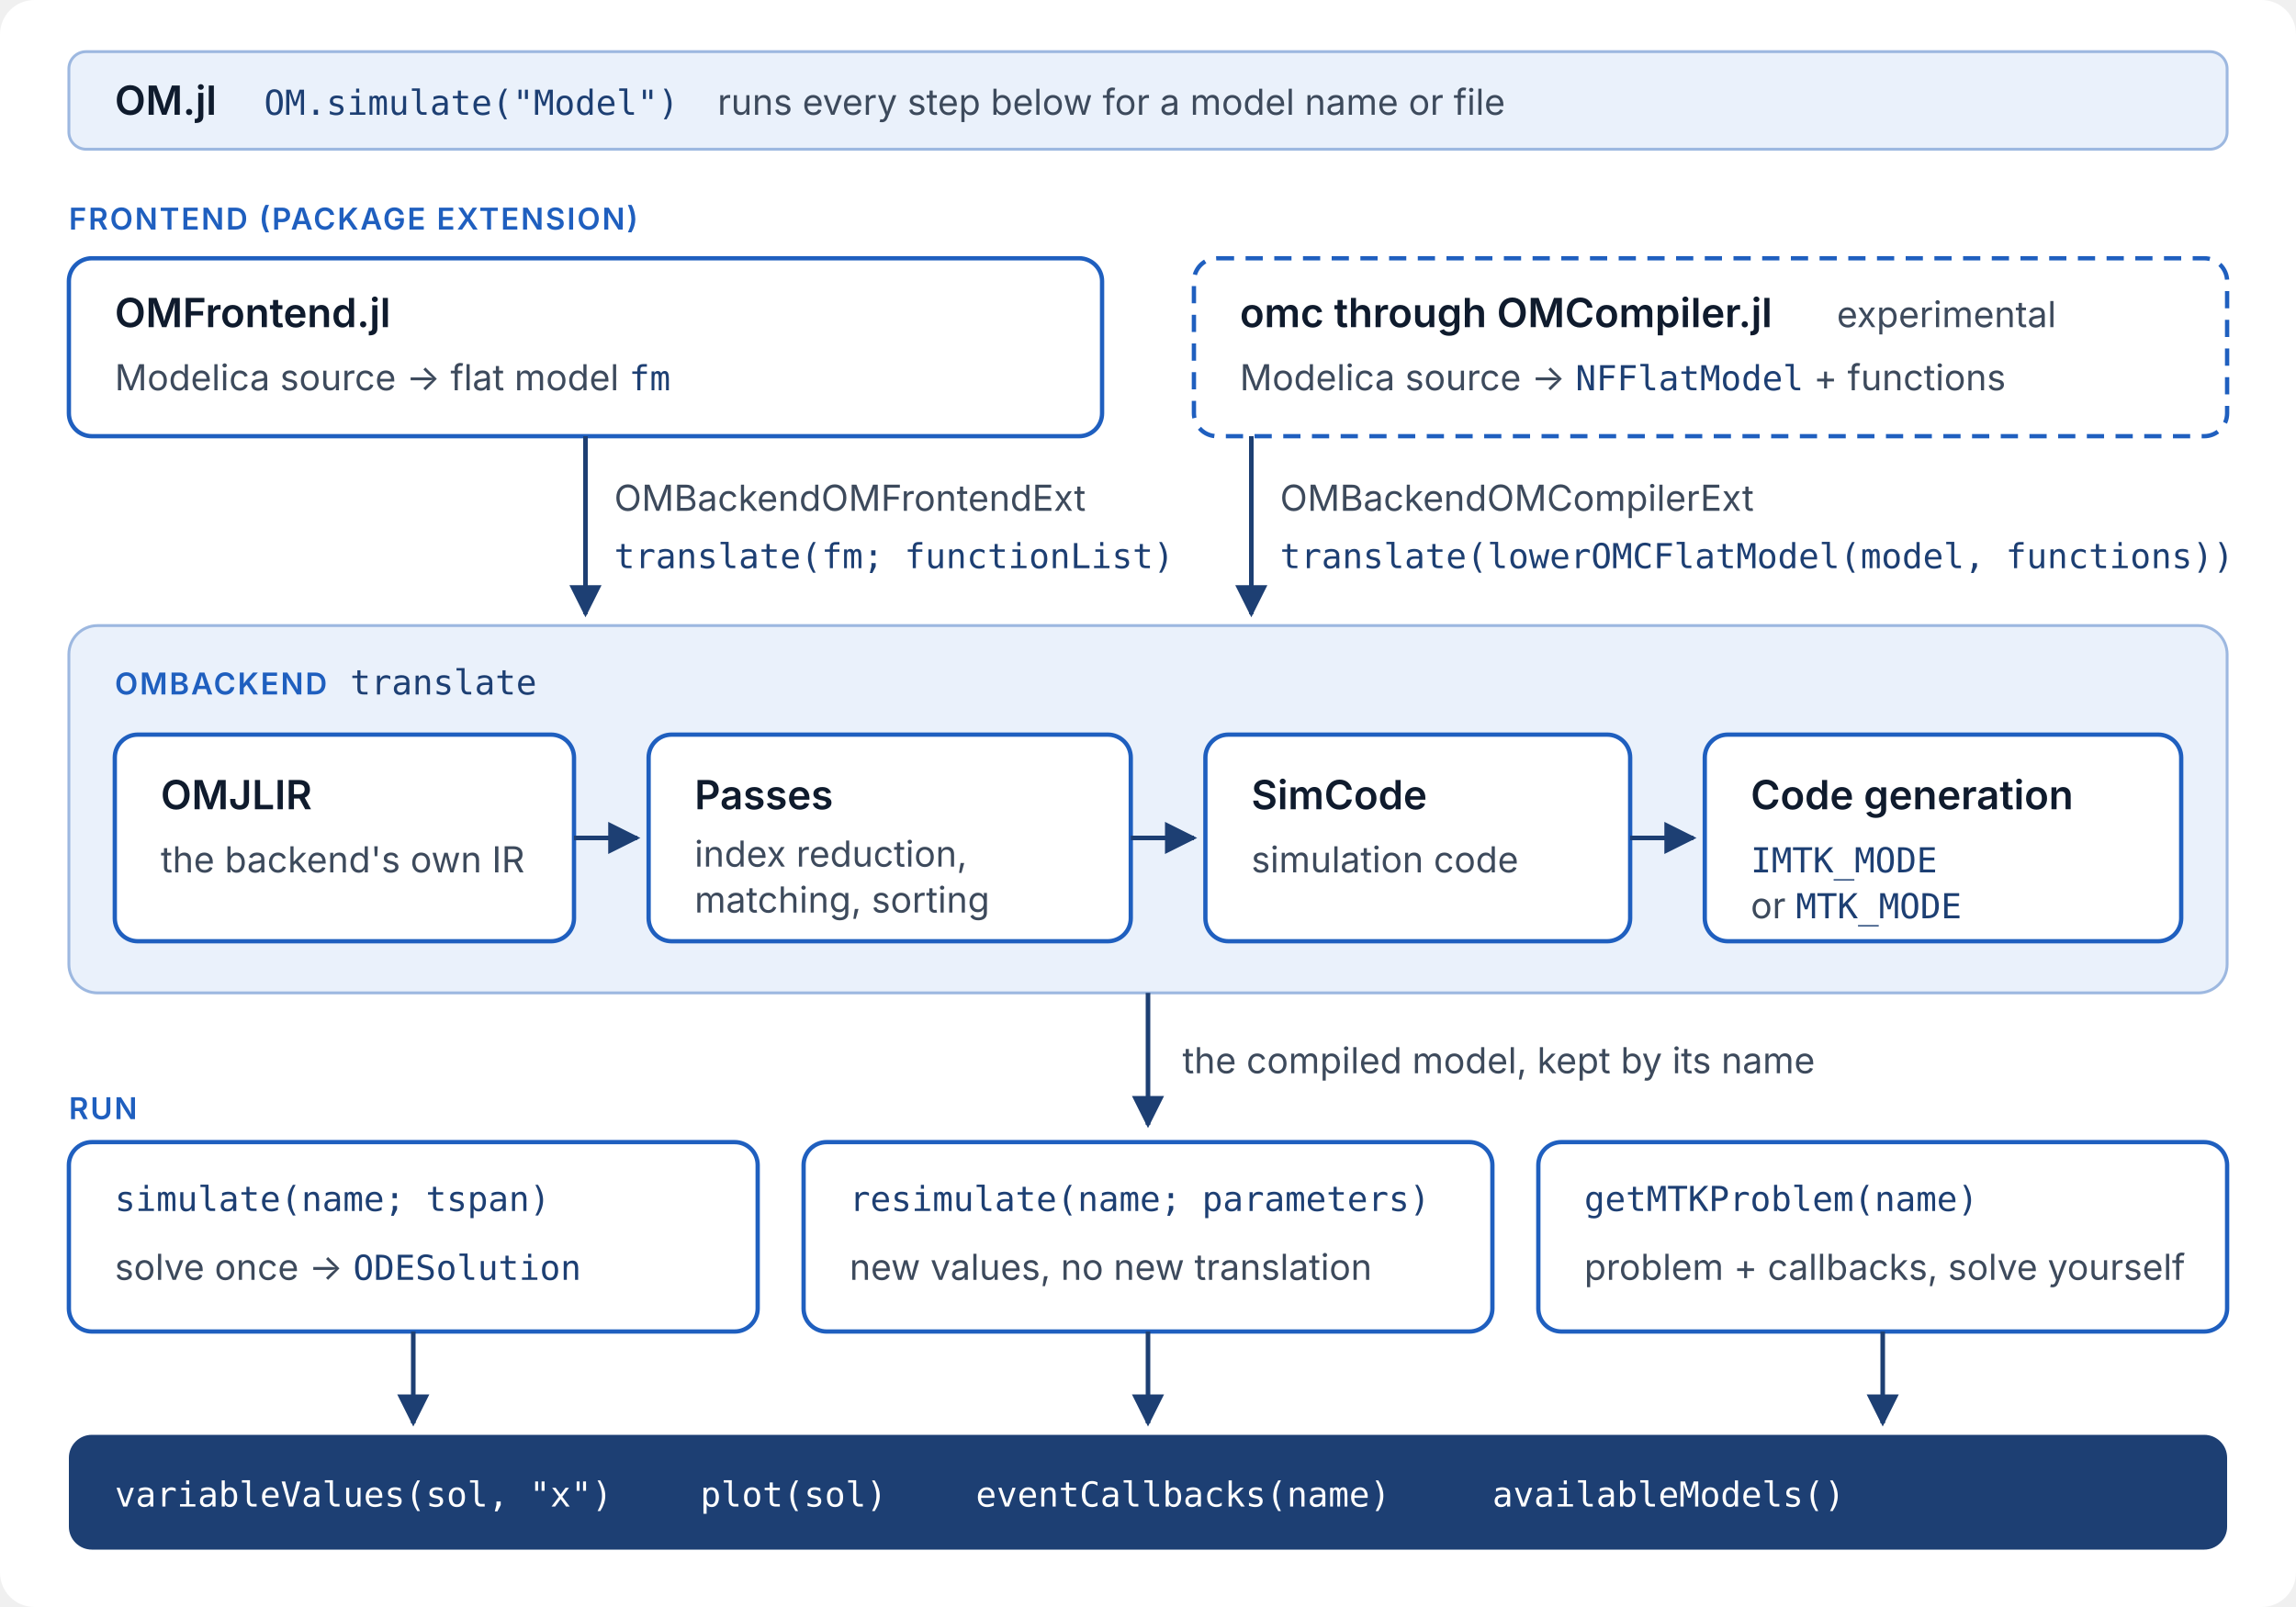
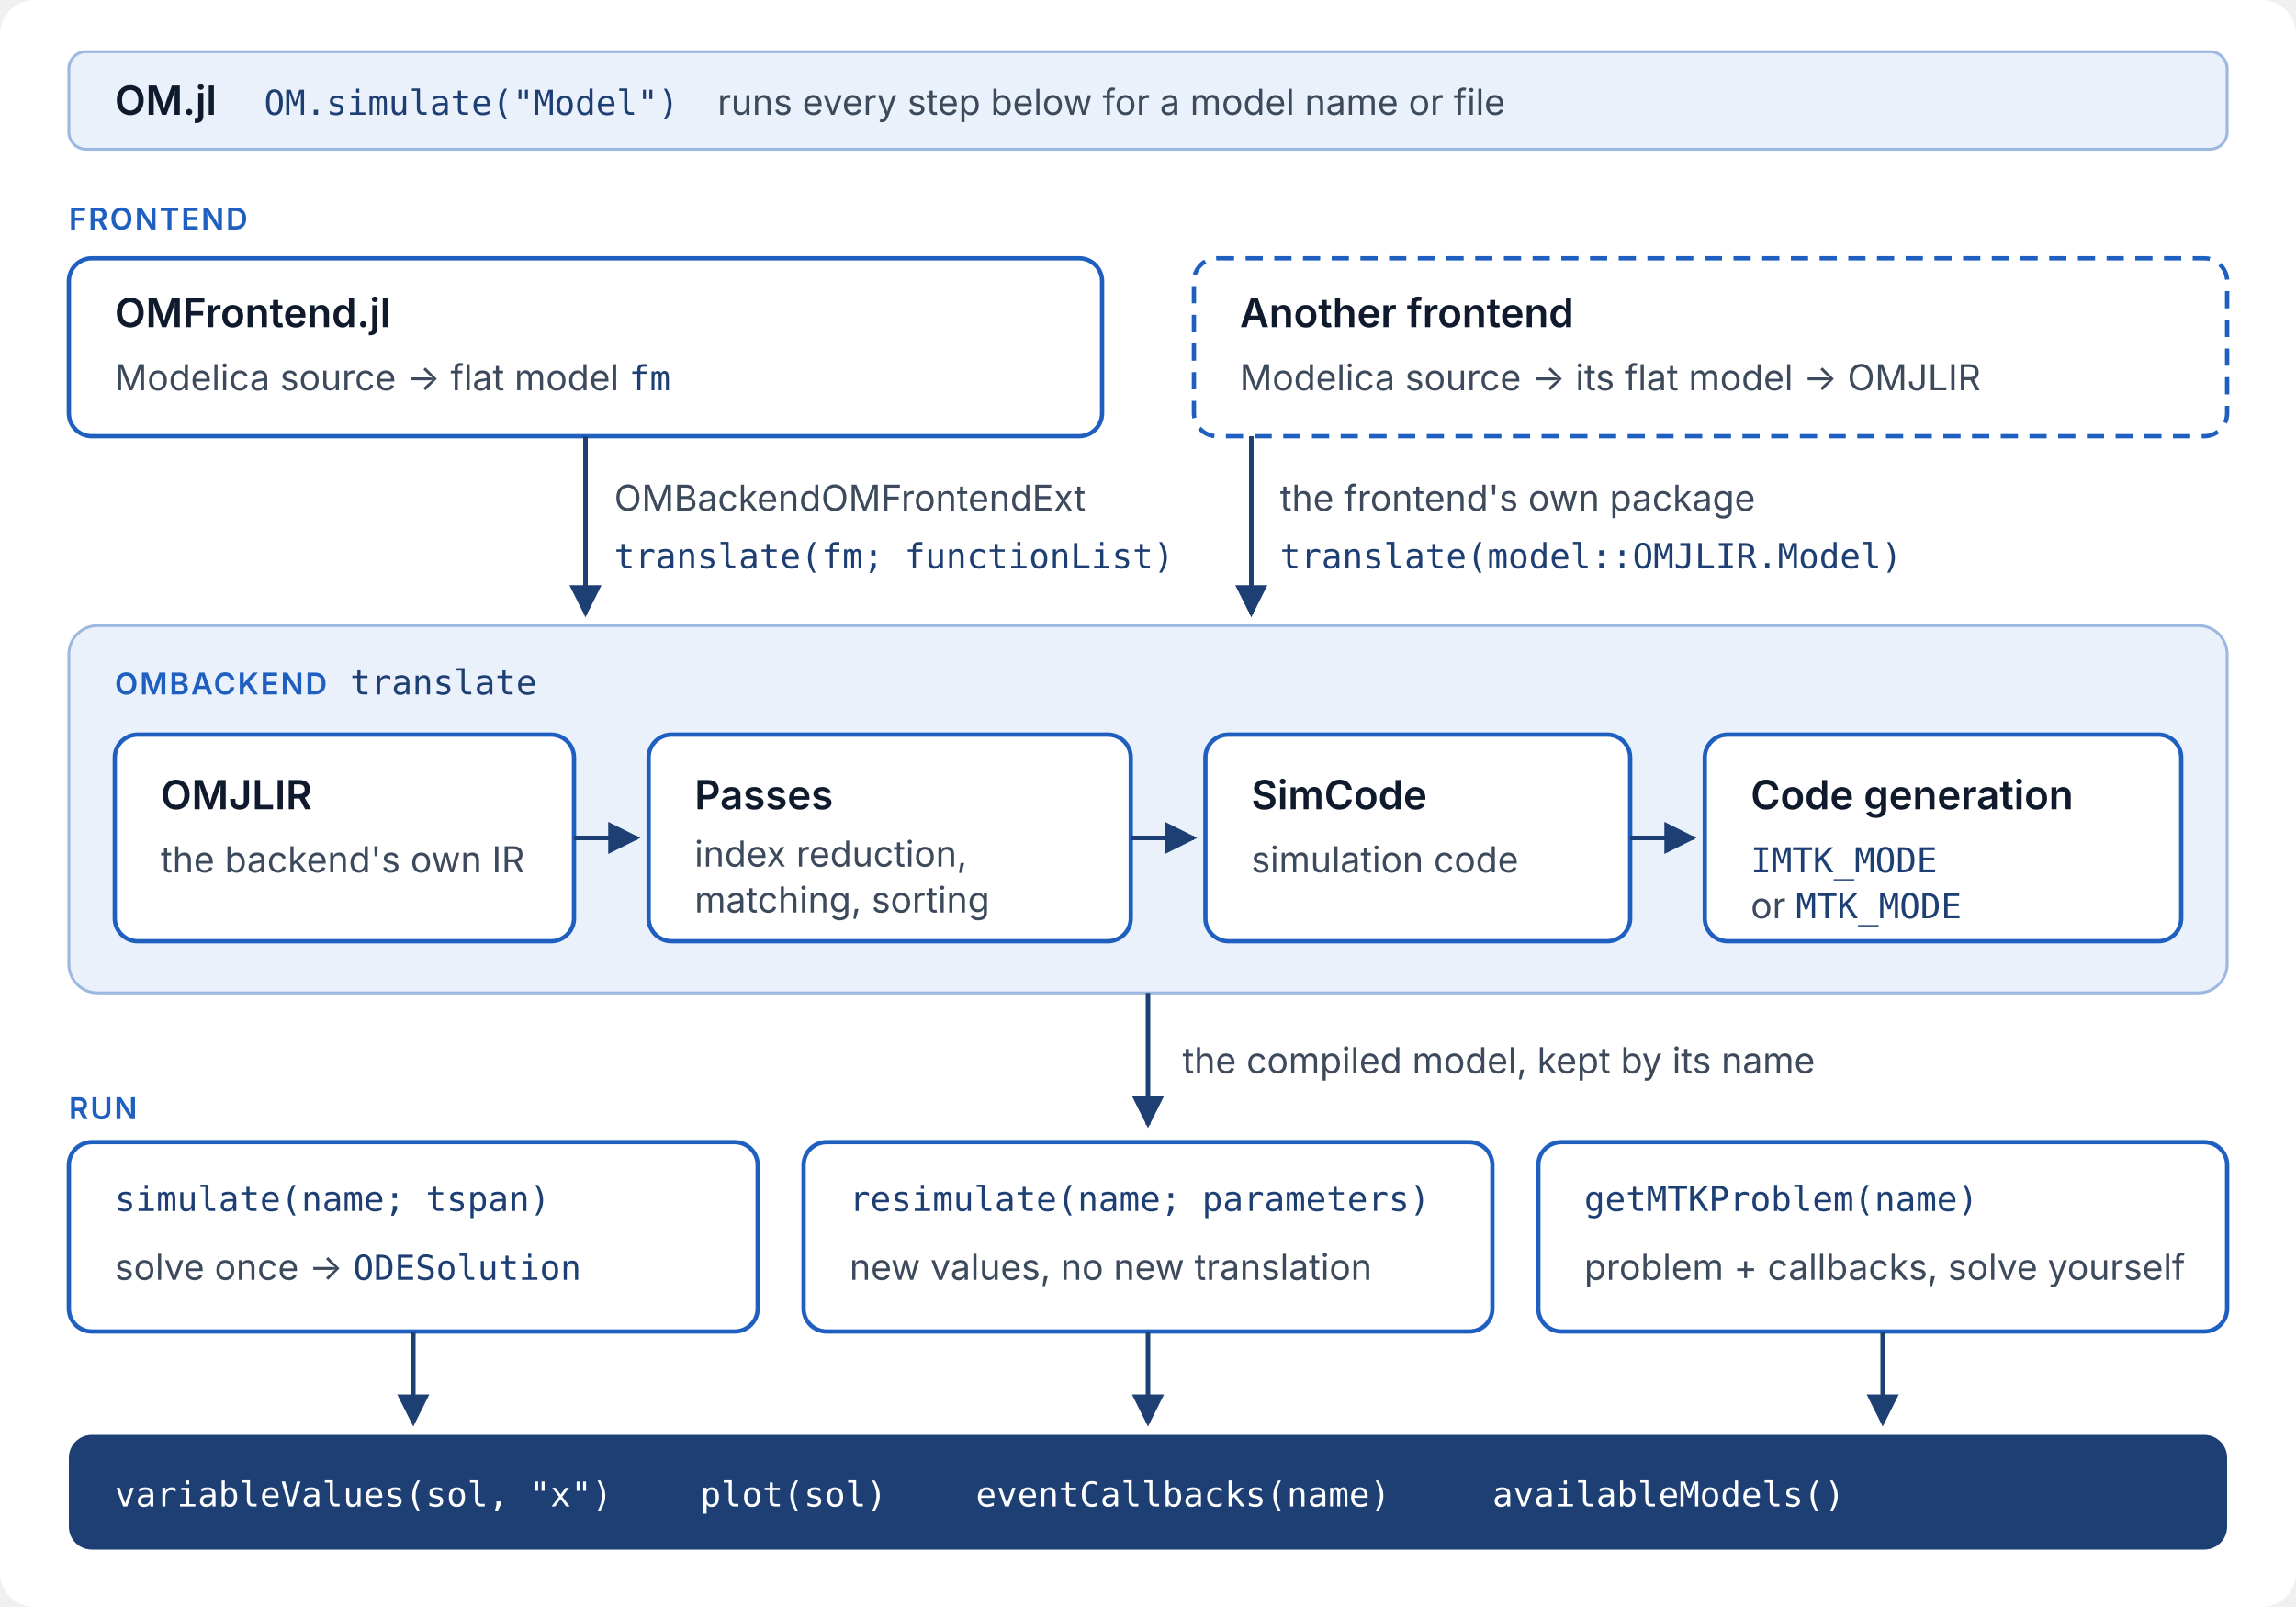
<svg xmlns="http://www.w3.org/2000/svg" viewBox="0 0 800 560" width="800" height="560" role="img" aria-labelledby="t d">
  <defs>
    <marker id="arrow" viewBox="0 0 10 10" refX="9" refY="5" markerWidth="7" markerHeight="7" orient="auto-start-reverse">
      <path d="M0,0 L10,5 L0,10 z" fill="#1d3f73" />
    </marker>
    <style>
      .title { font: 600 15px "Inter", "Helvetica Neue", Arial, sans-serif; fill: #0f1b2d; }
      .label { font: 600 14px "Inter", "Helvetica Neue", Arial, sans-serif; fill: #0f1b2d; }
      .sub { font: 12.5px "Inter", "Helvetica Neue", Arial, sans-serif; fill: #3d4a5c; }
      .code { font: 12px "JuliaMono", "SFMono-Regular", Menlo, Consolas, monospace; fill: #1d3f73; }
      .codew { font: 12px "JuliaMono", "SFMono-Regular", Menlo, Consolas, monospace; fill: #ffffff; }
      .tag { font: 600 10.5px "Inter", "Helvetica Neue", Arial, sans-serif; fill: #1f5fbf; letter-spacing: 0.06em; }
      .box { fill: #ffffff; stroke: #1f5fbf; stroke-width: 1.5; }
      .soft { fill: #eaf1fb; stroke: #9db8e0; stroke-width: 1; }
      .dark { fill: #1d3f73; }
      .flow { stroke: #1d3f73; stroke-width: 1.6; fill: none; marker-end: url(#arrow); }
    </style>
  </defs>
  <rect x="0" y="0" width="800" height="560" rx="12" fill="#ffffff" />
  <rect x="24" y="18" width="752" height="34" rx="6" class="soft" />
  <text x="40" y="40" class="label">OM.jl</text>
  <text x="92" y="40" class="code">OM.simulate("Model")</text>
  <text x="250" y="40" class="sub">runs every step below for a model name or file</text>
-   <text x="24" y="80" class="tag">FRONTEND (PACKAGE EXTENSION)</text>
+   <text x="24" y="80" class="tag">FRONTEND</text>
  <rect x="24" y="90" width="360" height="62" rx="8" class="box" />
  <text x="40" y="114" class="label">OMFrontend.jl</text>
  <text x="40" y="136" class="sub">Modelica source → flat model <tspan class="code">fm</tspan>
  </text>
  <rect x="416" y="90" width="360" height="62" rx="8" class="box" stroke-dasharray="6 4" />
-   <text x="432" y="114" class="label">omc through OMCompiler.jl</text>
-   <text x="640" y="114" class="sub">experimental</text>
-   <text x="432" y="136" class="sub">Modelica source → <tspan class="code">NFFlatModel</tspan> + functions</text>
+   <text x="432" y="114" class="label">Another frontend</text>
+   <text x="432" y="136" class="sub">Modelica source → its flat model → OMJLIR</text>
  <path d="M204,152 V214" class="flow" />
  <text x="214" y="178" class="sub">OMBackendOMFrontendExt</text>
  <text x="214" y="198" class="code">translate(fm; functionList)</text>
  <path d="M436,152 V214" class="flow" />
-   <text x="446" y="178" class="sub">OMBackendOMCompilerExt</text>
-   <text x="446" y="198" class="code">translate(lowerOMCFlatModel(model, functions))</text>
+   <text x="446" y="178" class="sub">the frontend's own package</text>
+   <text x="446" y="198" class="code">translate(model::OMJLIR.Model)</text>
  <rect x="24" y="218" width="752" height="128" rx="10" class="soft" />
  <text x="40" y="242" class="tag">OMBACKEND</text>
  <text x="122" y="242" class="code">translate</text>
  <rect x="40" y="256" width="160" height="72" rx="8" class="box" />
  <text x="56" y="282" class="label">OMJLIR</text>
  <text x="56" y="304" class="sub">the backend's own IR</text>
  <rect x="226" y="256" width="168" height="72" rx="8" class="box" />
  <text x="242" y="282" class="label">Passes</text>
  <text x="242" y="302" class="sub">index reduction,</text>
  <text x="242" y="318" class="sub">matching, sorting</text>
  <rect x="420" y="256" width="148" height="72" rx="8" class="box" />
  <text x="436" y="282" class="label">SimCode</text>
  <text x="436" y="304" class="sub">simulation code</text>
  <rect x="594" y="256" width="166" height="72" rx="8" class="box" />
  <text x="610" y="282" class="label">Code generation</text>
  <text x="610" y="304" class="code">IMTK_MODE</text>
  <text x="610" y="320" class="sub">or <tspan class="code">MTK_MODE</tspan>
  </text>
  <path d="M200,292 H222" class="flow" />
  <path d="M394,292 H416" class="flow" />
  <path d="M568,292 H590" class="flow" />
  <path d="M400,346 V392" class="flow" />
  <text x="412" y="374" class="sub">the compiled model, kept by its name</text>
  <text x="24" y="390" class="tag">RUN</text>
  <rect x="24" y="398" width="240" height="66" rx="8" class="box" />
  <text x="40" y="422" class="code">simulate(name; tspan)</text>
  <text x="40" y="446" class="sub">solve once → <tspan class="code">ODESolution</tspan>
  </text>
  <rect x="280" y="398" width="240" height="66" rx="8" class="box" />
  <text x="296" y="422" class="code">resimulate(name; parameters)</text>
  <text x="296" y="446" class="sub">new values, no new translation</text>
  <rect x="536" y="398" width="240" height="66" rx="8" class="box" />
  <text x="552" y="422" class="code">getMTKProblem(name)</text>
  <text x="552" y="446" class="sub">problem + callbacks, solve yourself</text>
  <path d="M144,464 V496" class="flow" />
  <path d="M400,464 V496" class="flow" />
  <path d="M656,464 V496" class="flow" />
  <rect x="24" y="500" width="752" height="40" rx="8" class="dark" />
  <text x="40" y="525" class="codew">variableValues(sol, "x")</text>
  <text x="244" y="525" class="codew">plot(sol)</text>
  <text x="340" y="525" class="codew">eventCallbacks(name)</text>
  <text x="520" y="525" class="codew">availableModels()</text>
</svg>
